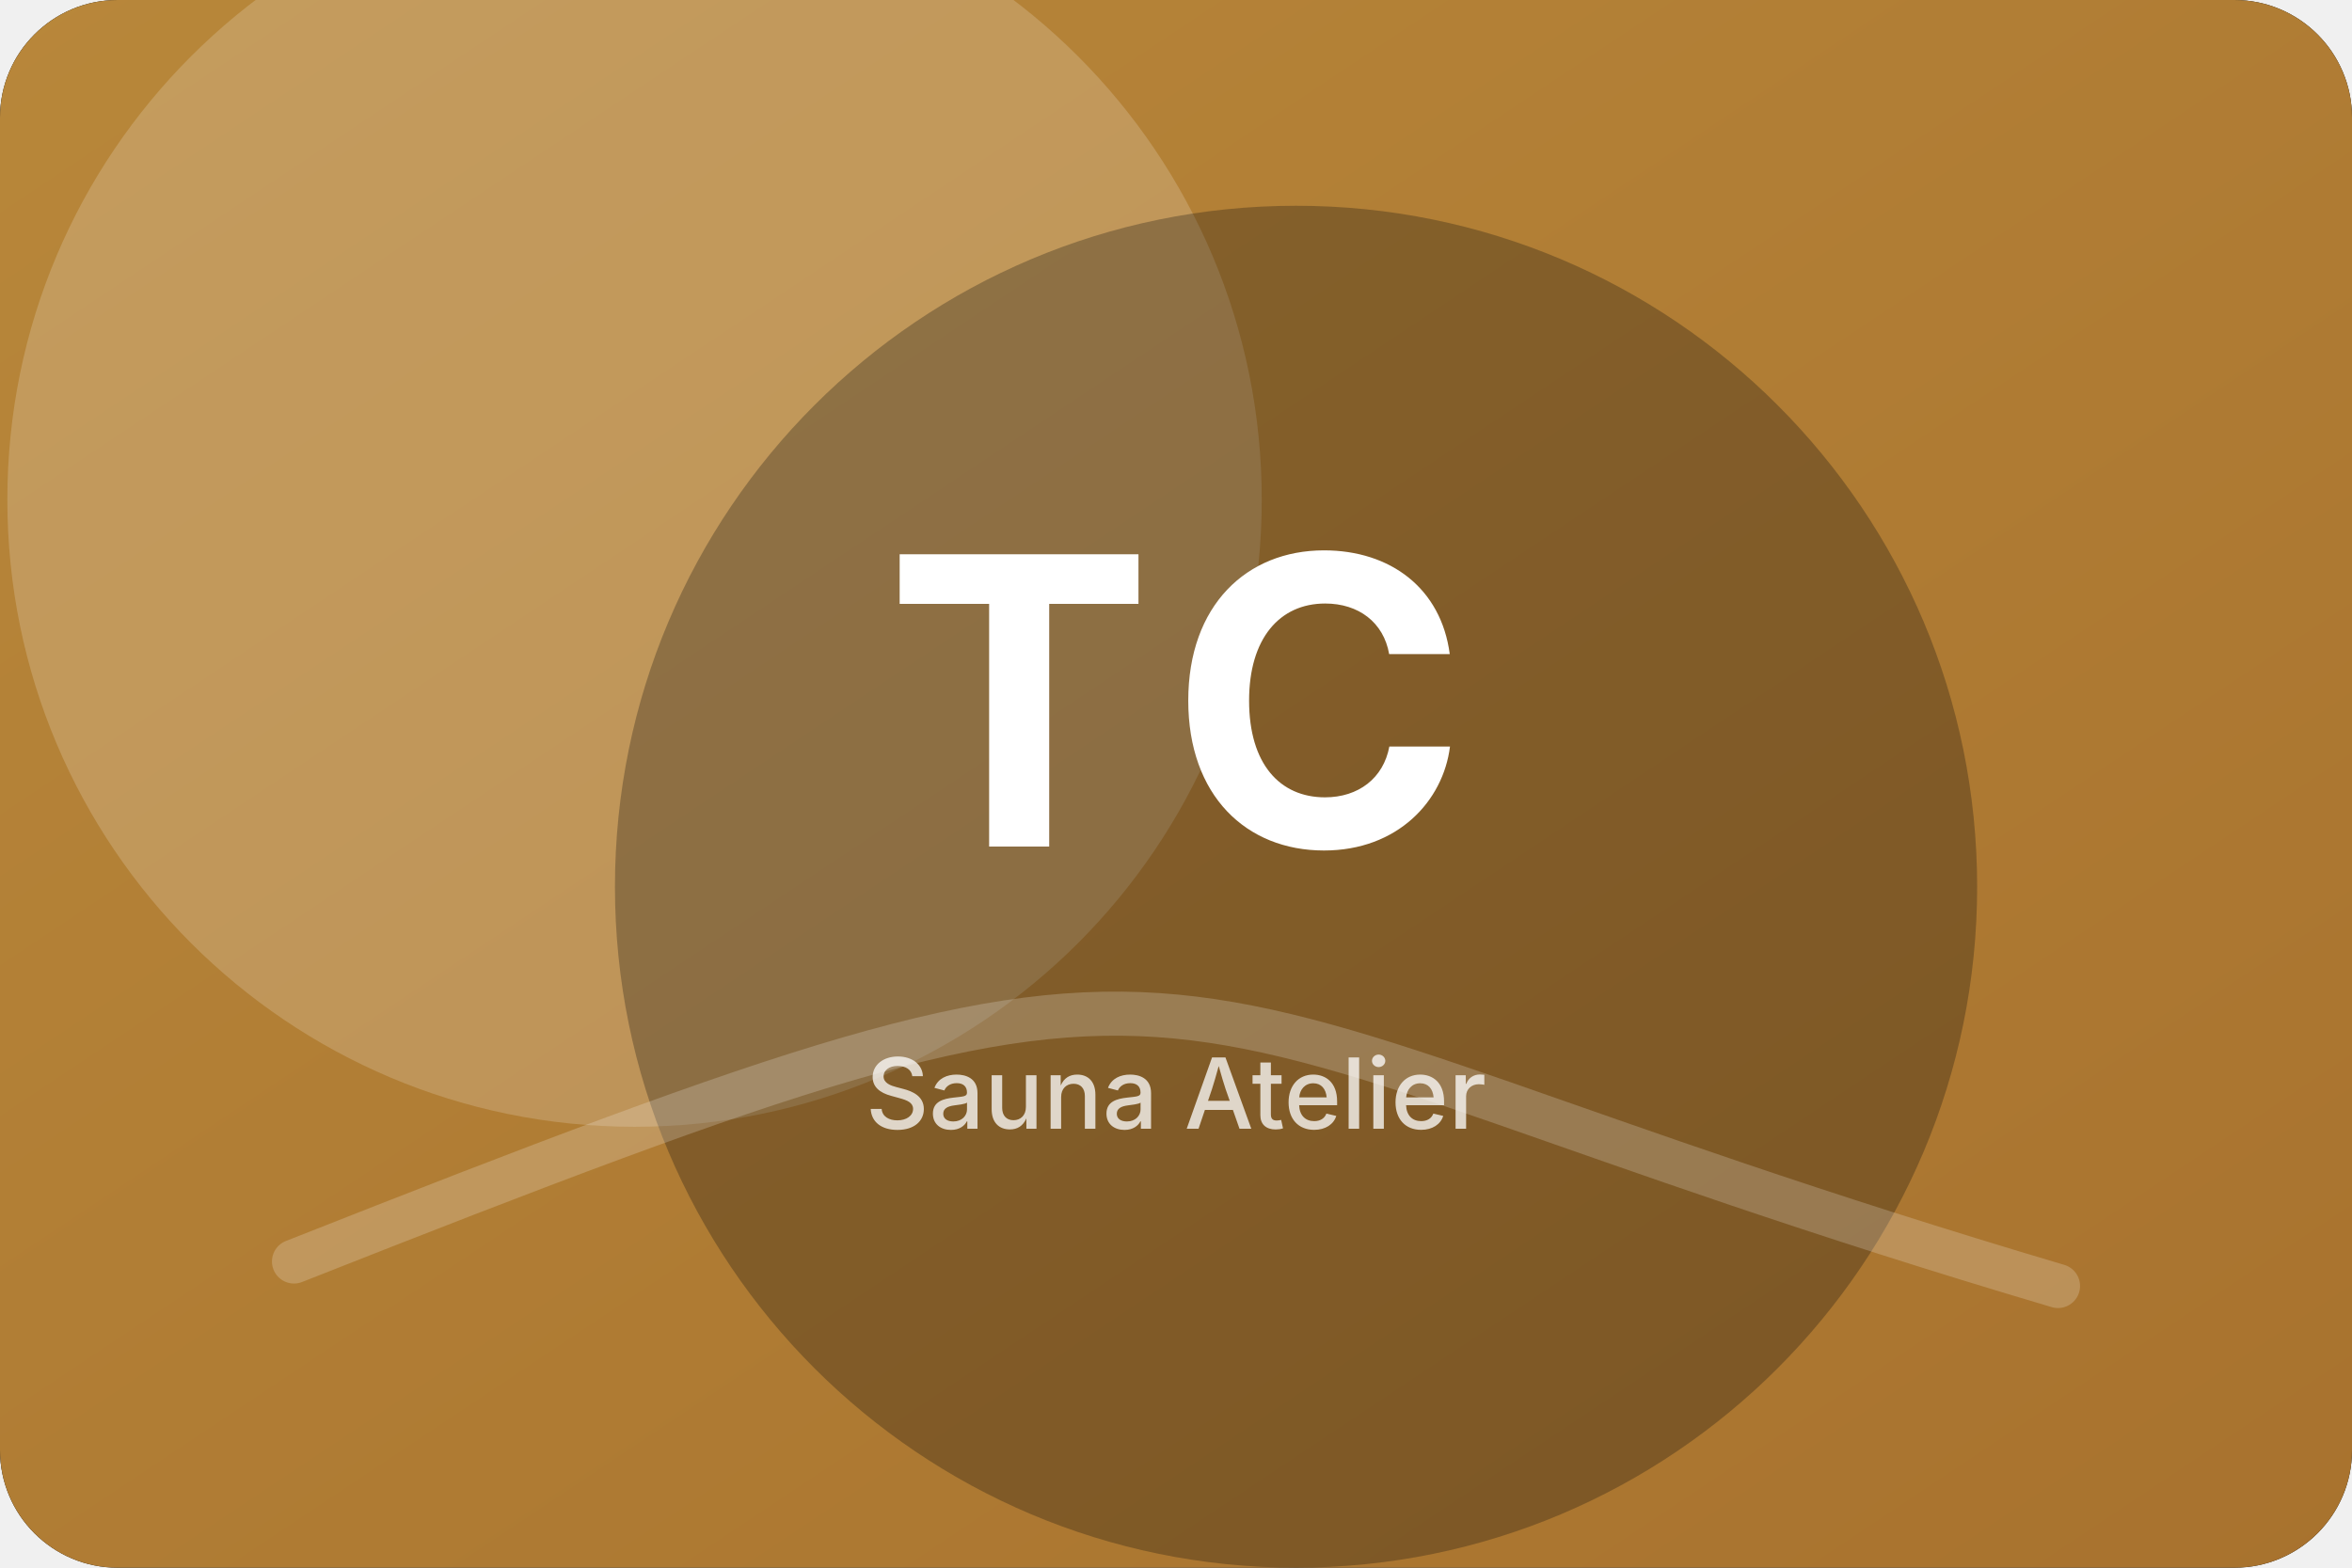
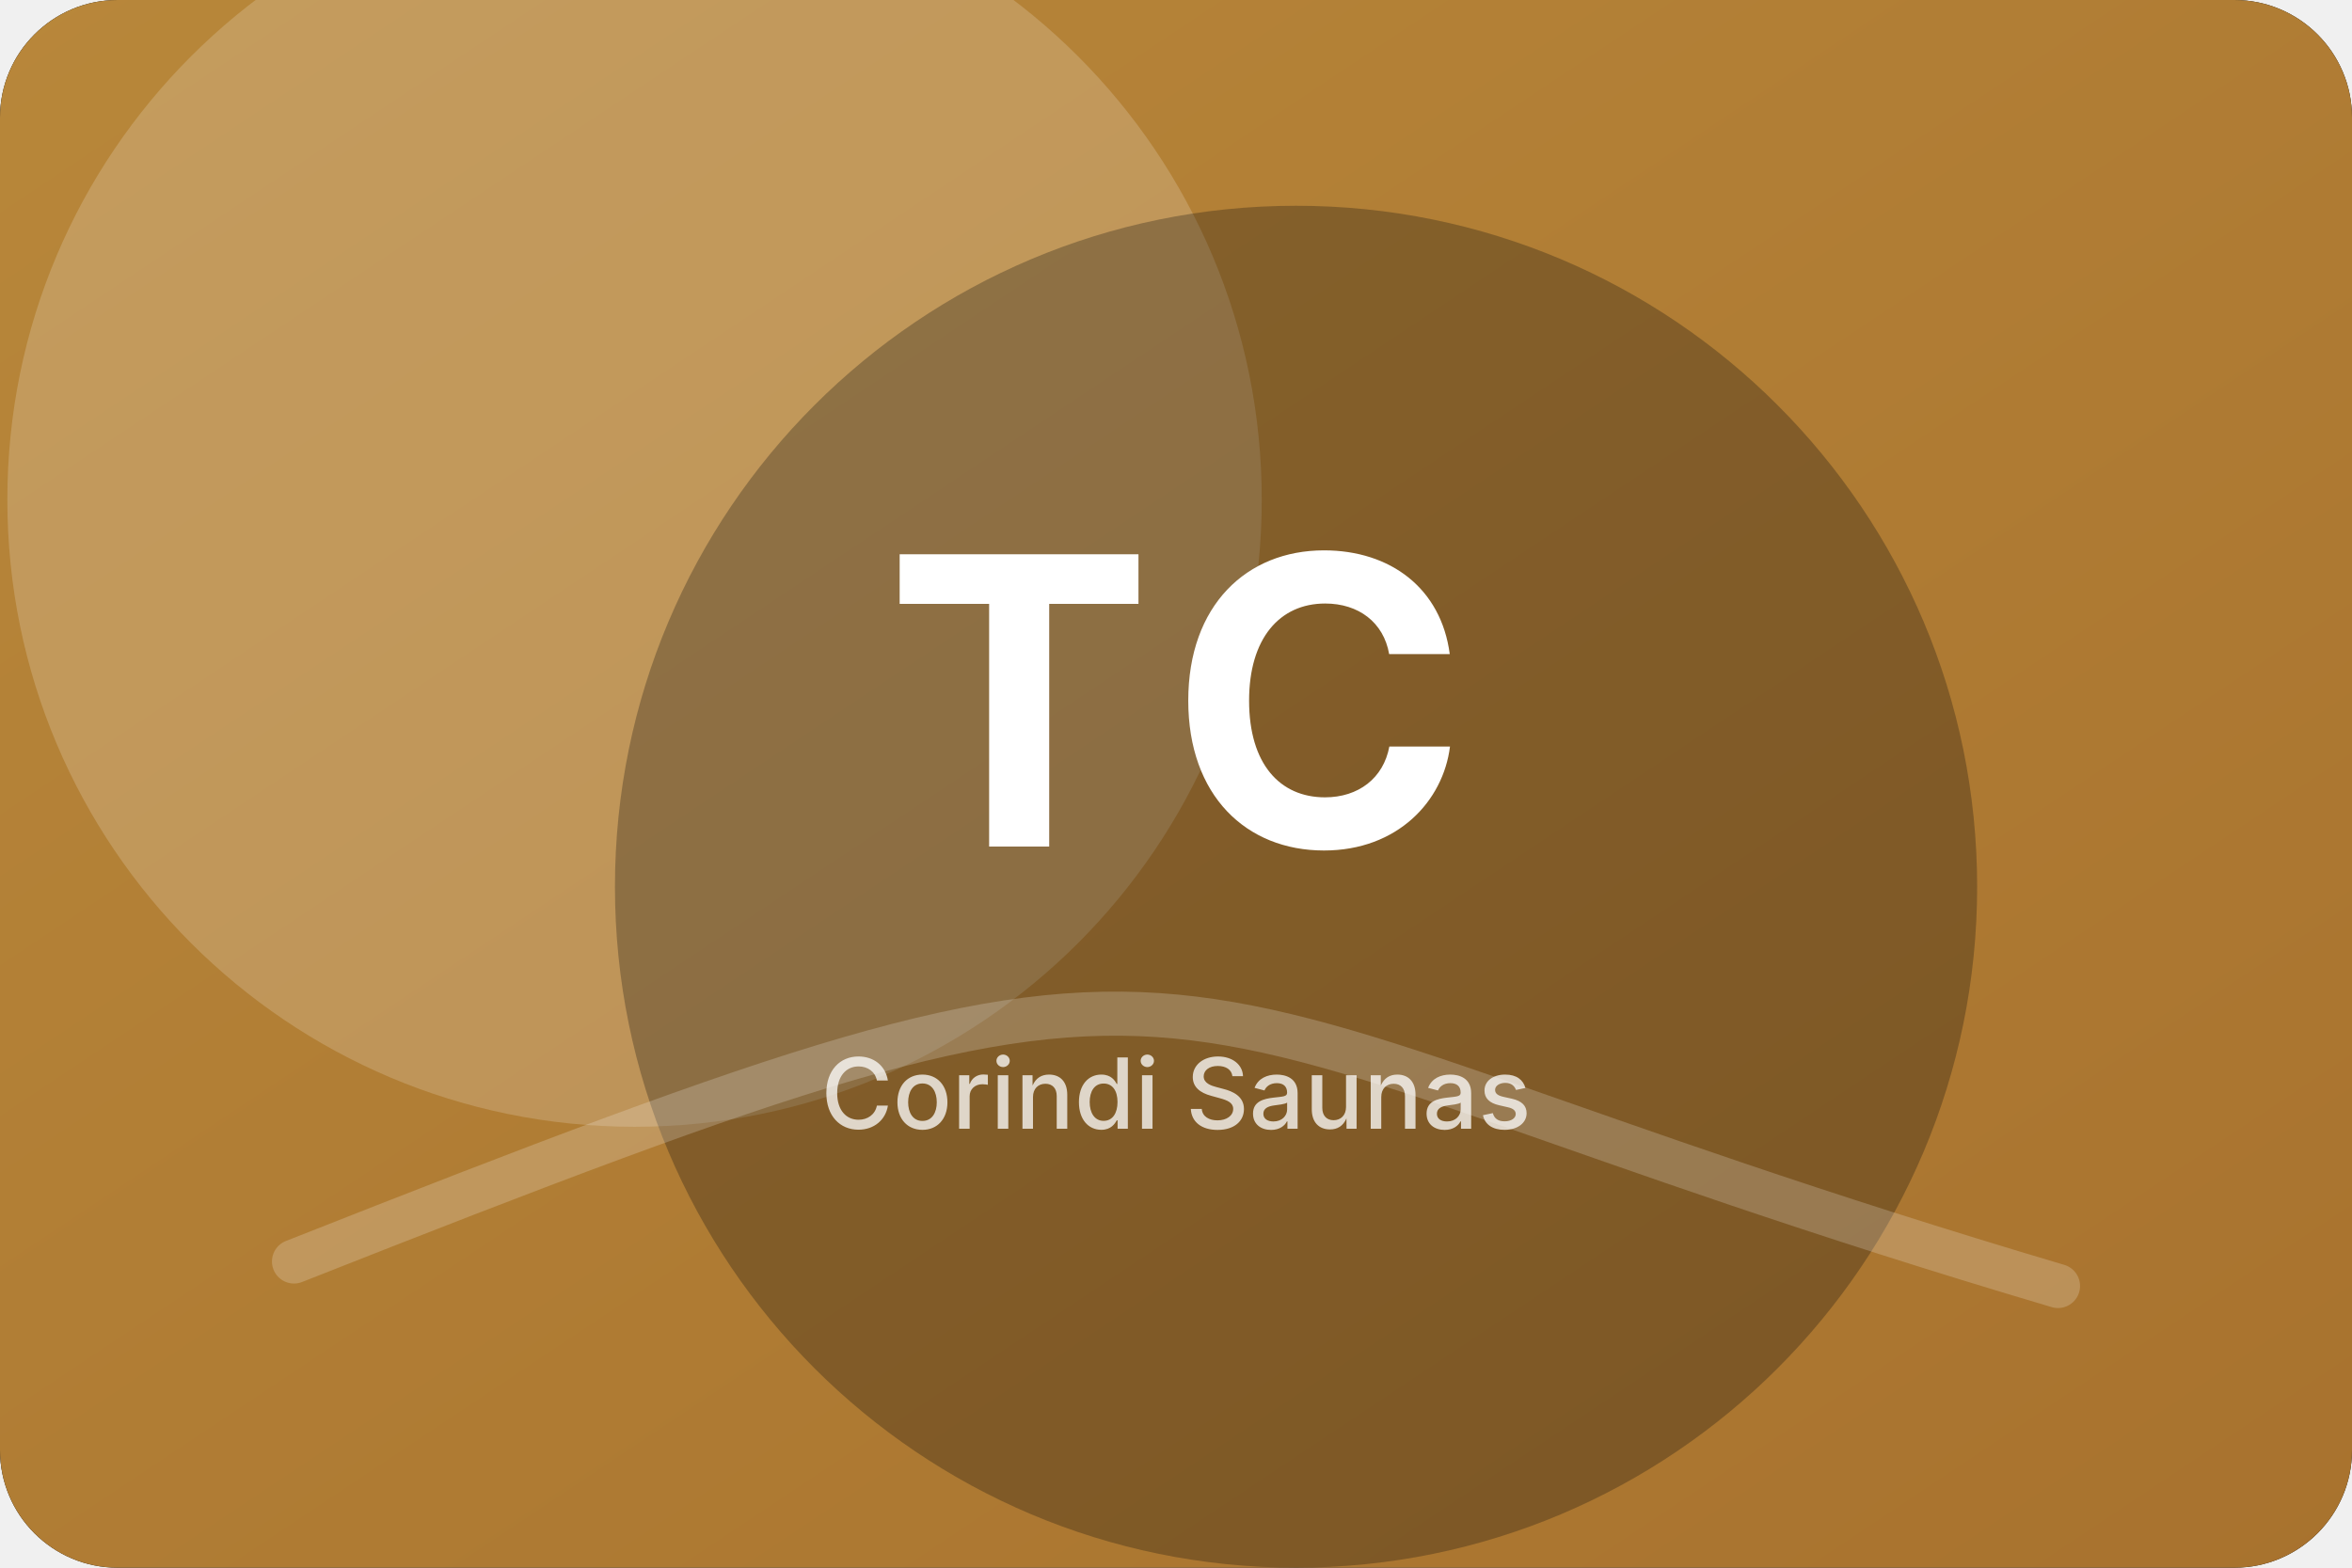
<svg xmlns="http://www.w3.org/2000/svg" width="960" height="640" viewBox="0 0 960 640" fill="none">
  <defs>
    <linearGradient id="grad-thermowood-cladding-pack-1" x1="0" y1="0" x2="1" y2="1">
      <stop offset="0%" stop-color="#b8873a" />
      <stop offset="100%" stop-color="#a8722e" />
    </linearGradient>
  </defs>
  <rect width="960" height="640" rx="48" fill="#0b0b0b" />
  <rect width="960" height="640" rx="48" fill="url(#grad-thermowood-cladding-pack-1)" />
  <circle cx="259" cy="204" r="256" fill="rgba(255, 255, 255, 0.18)" />
  <circle cx="529" cy="362" r="278" fill="rgba(11, 11, 11, 0.28)" />
  <path d="M120 515 C 525 355, 435 405, 840 525" stroke="rgba(255, 255, 255, 0.2)" stroke-width="18" stroke-linecap="round" fill="none" />
  <text x="50%" y="54%" fill="#ffffff" font-family="'Inter', 'Segoe UI', sans-serif" font-size="164" font-weight="700" text-anchor="middle" letter-spacing="12">TC</text>
-   <text x="50%" y="72%" fill="rgba(255, 255, 255, 0.75)" font-family="'Inter', 'Segoe UI', sans-serif" font-size="40" font-weight="500" text-anchor="middle">Sauna Atelier</text>
+   <text x="50%" y="72%" fill="rgba(255, 255, 255, 0.75)" font-family="'Inter', 'Segoe UI', sans-serif" font-size="40" font-weight="500" text-anchor="middle">Corindi Saunas</text>
</svg>
